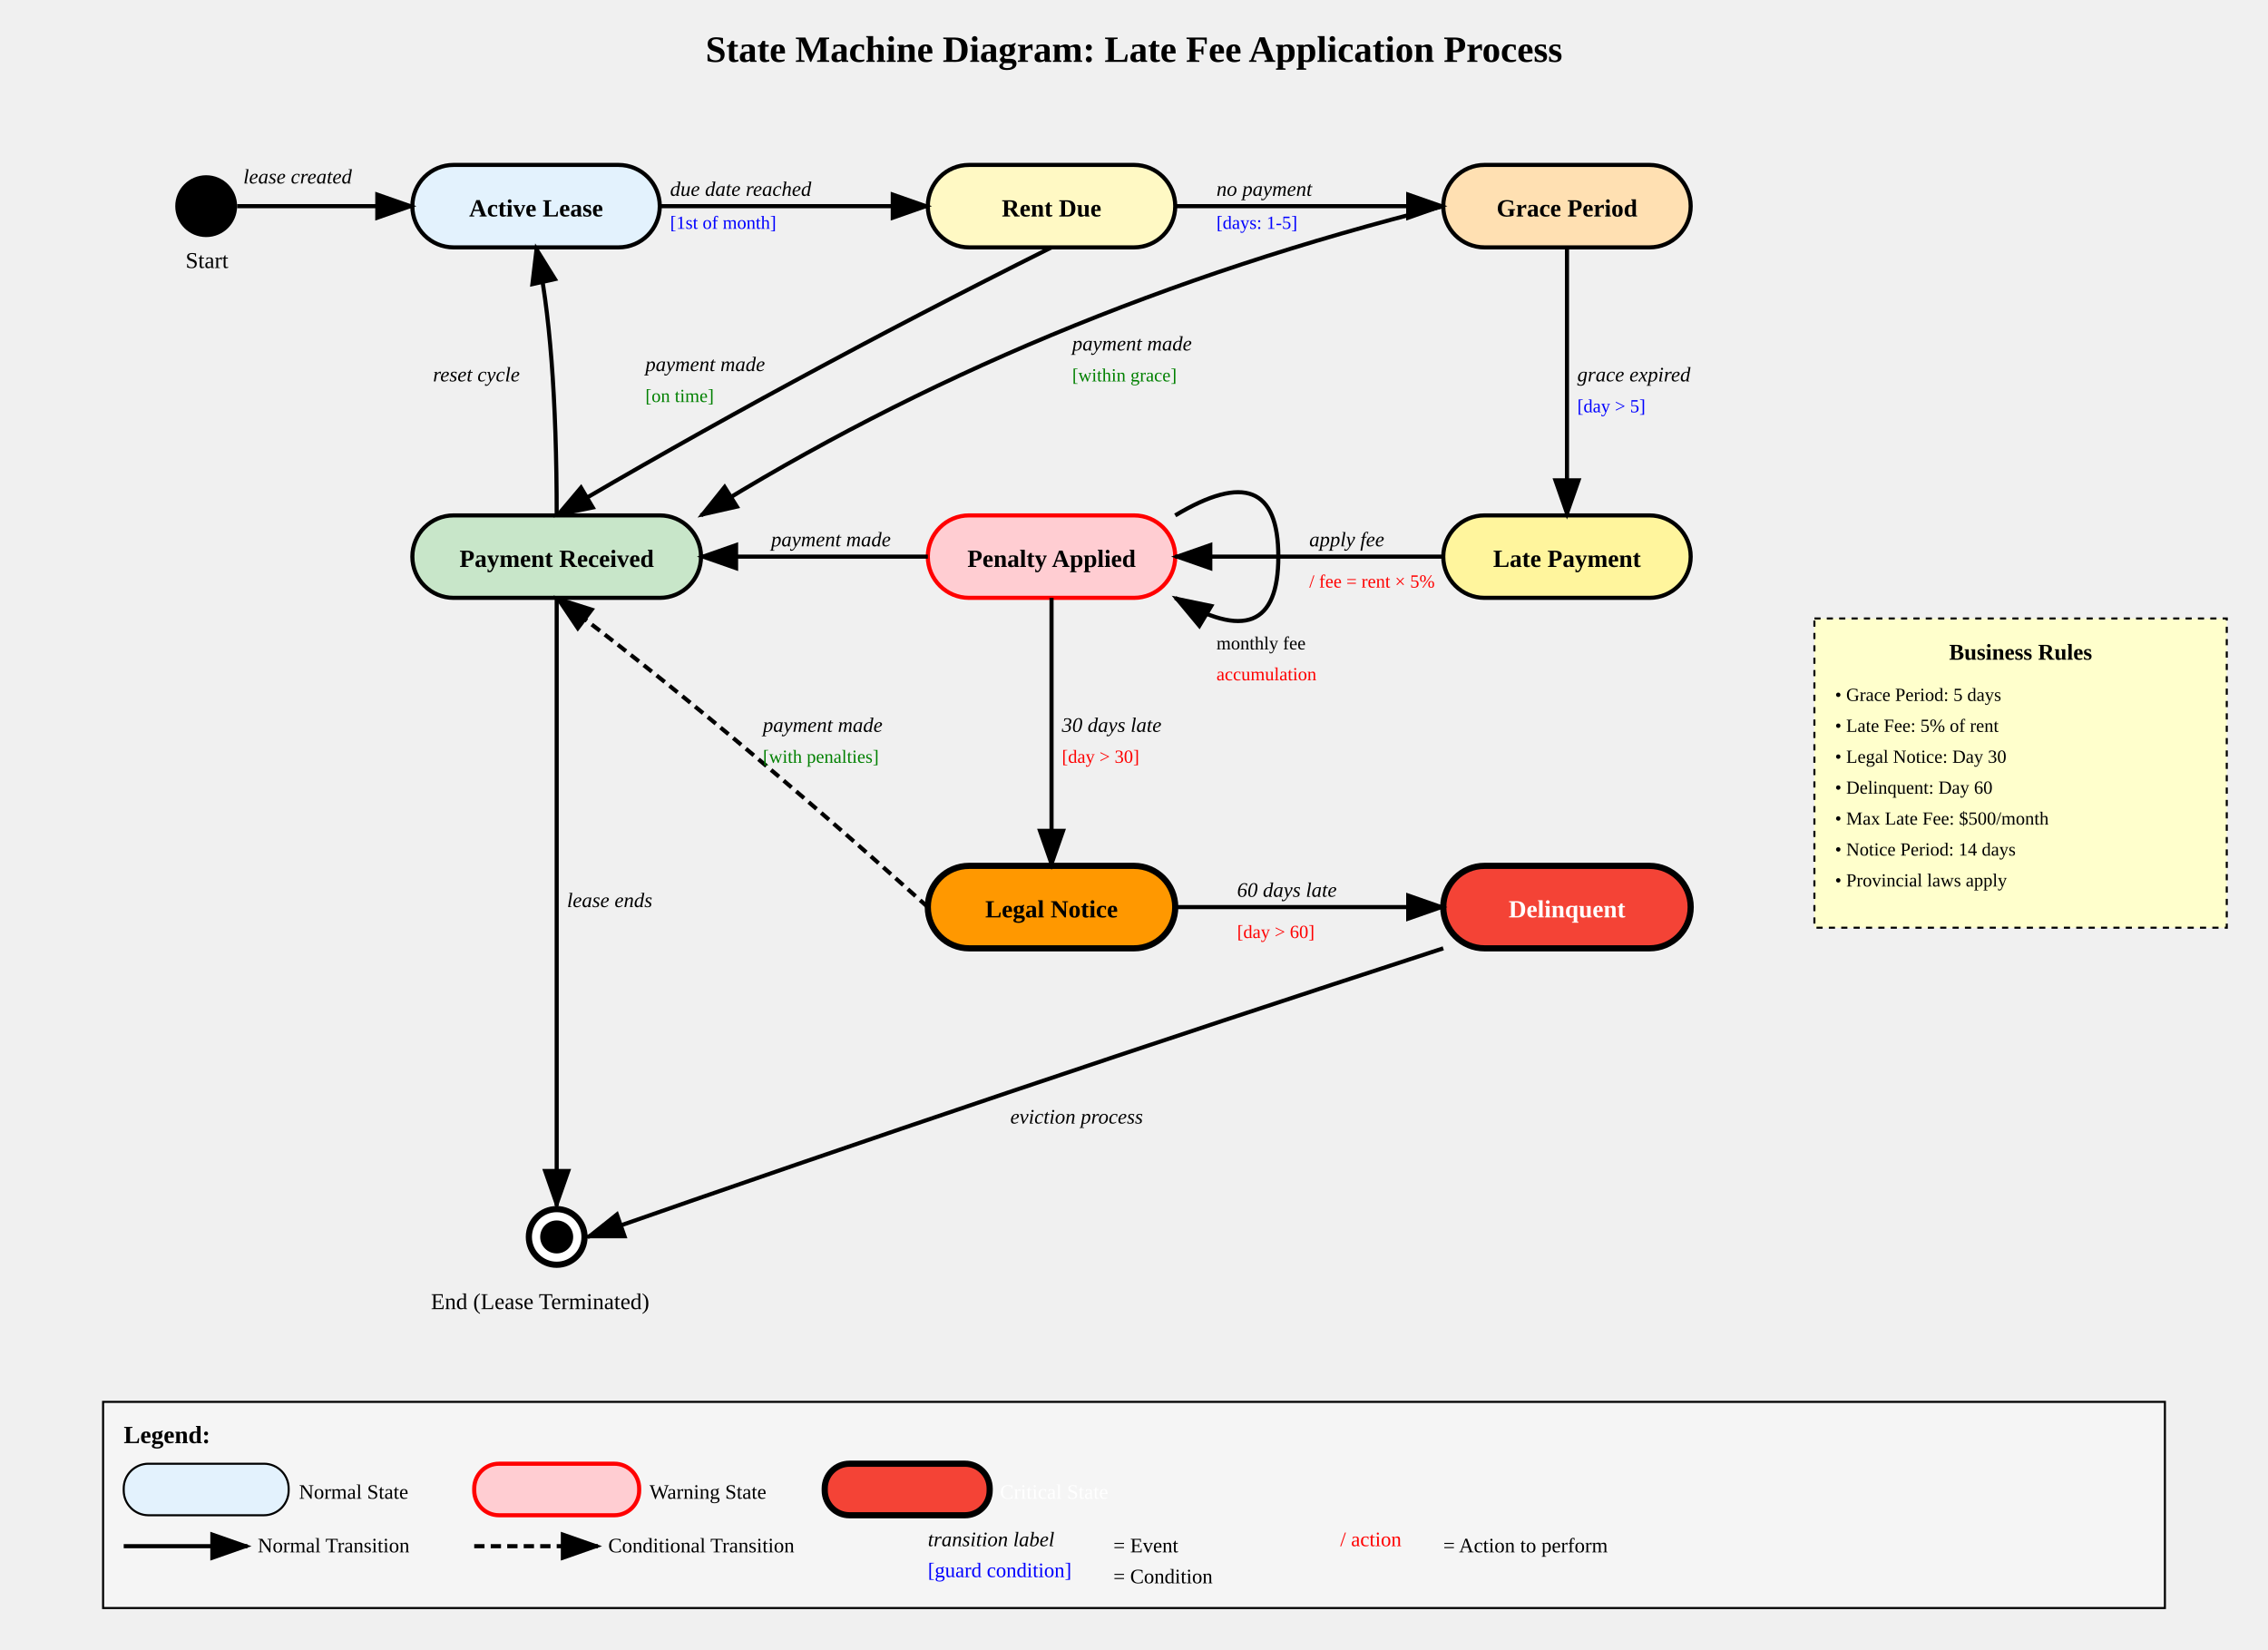
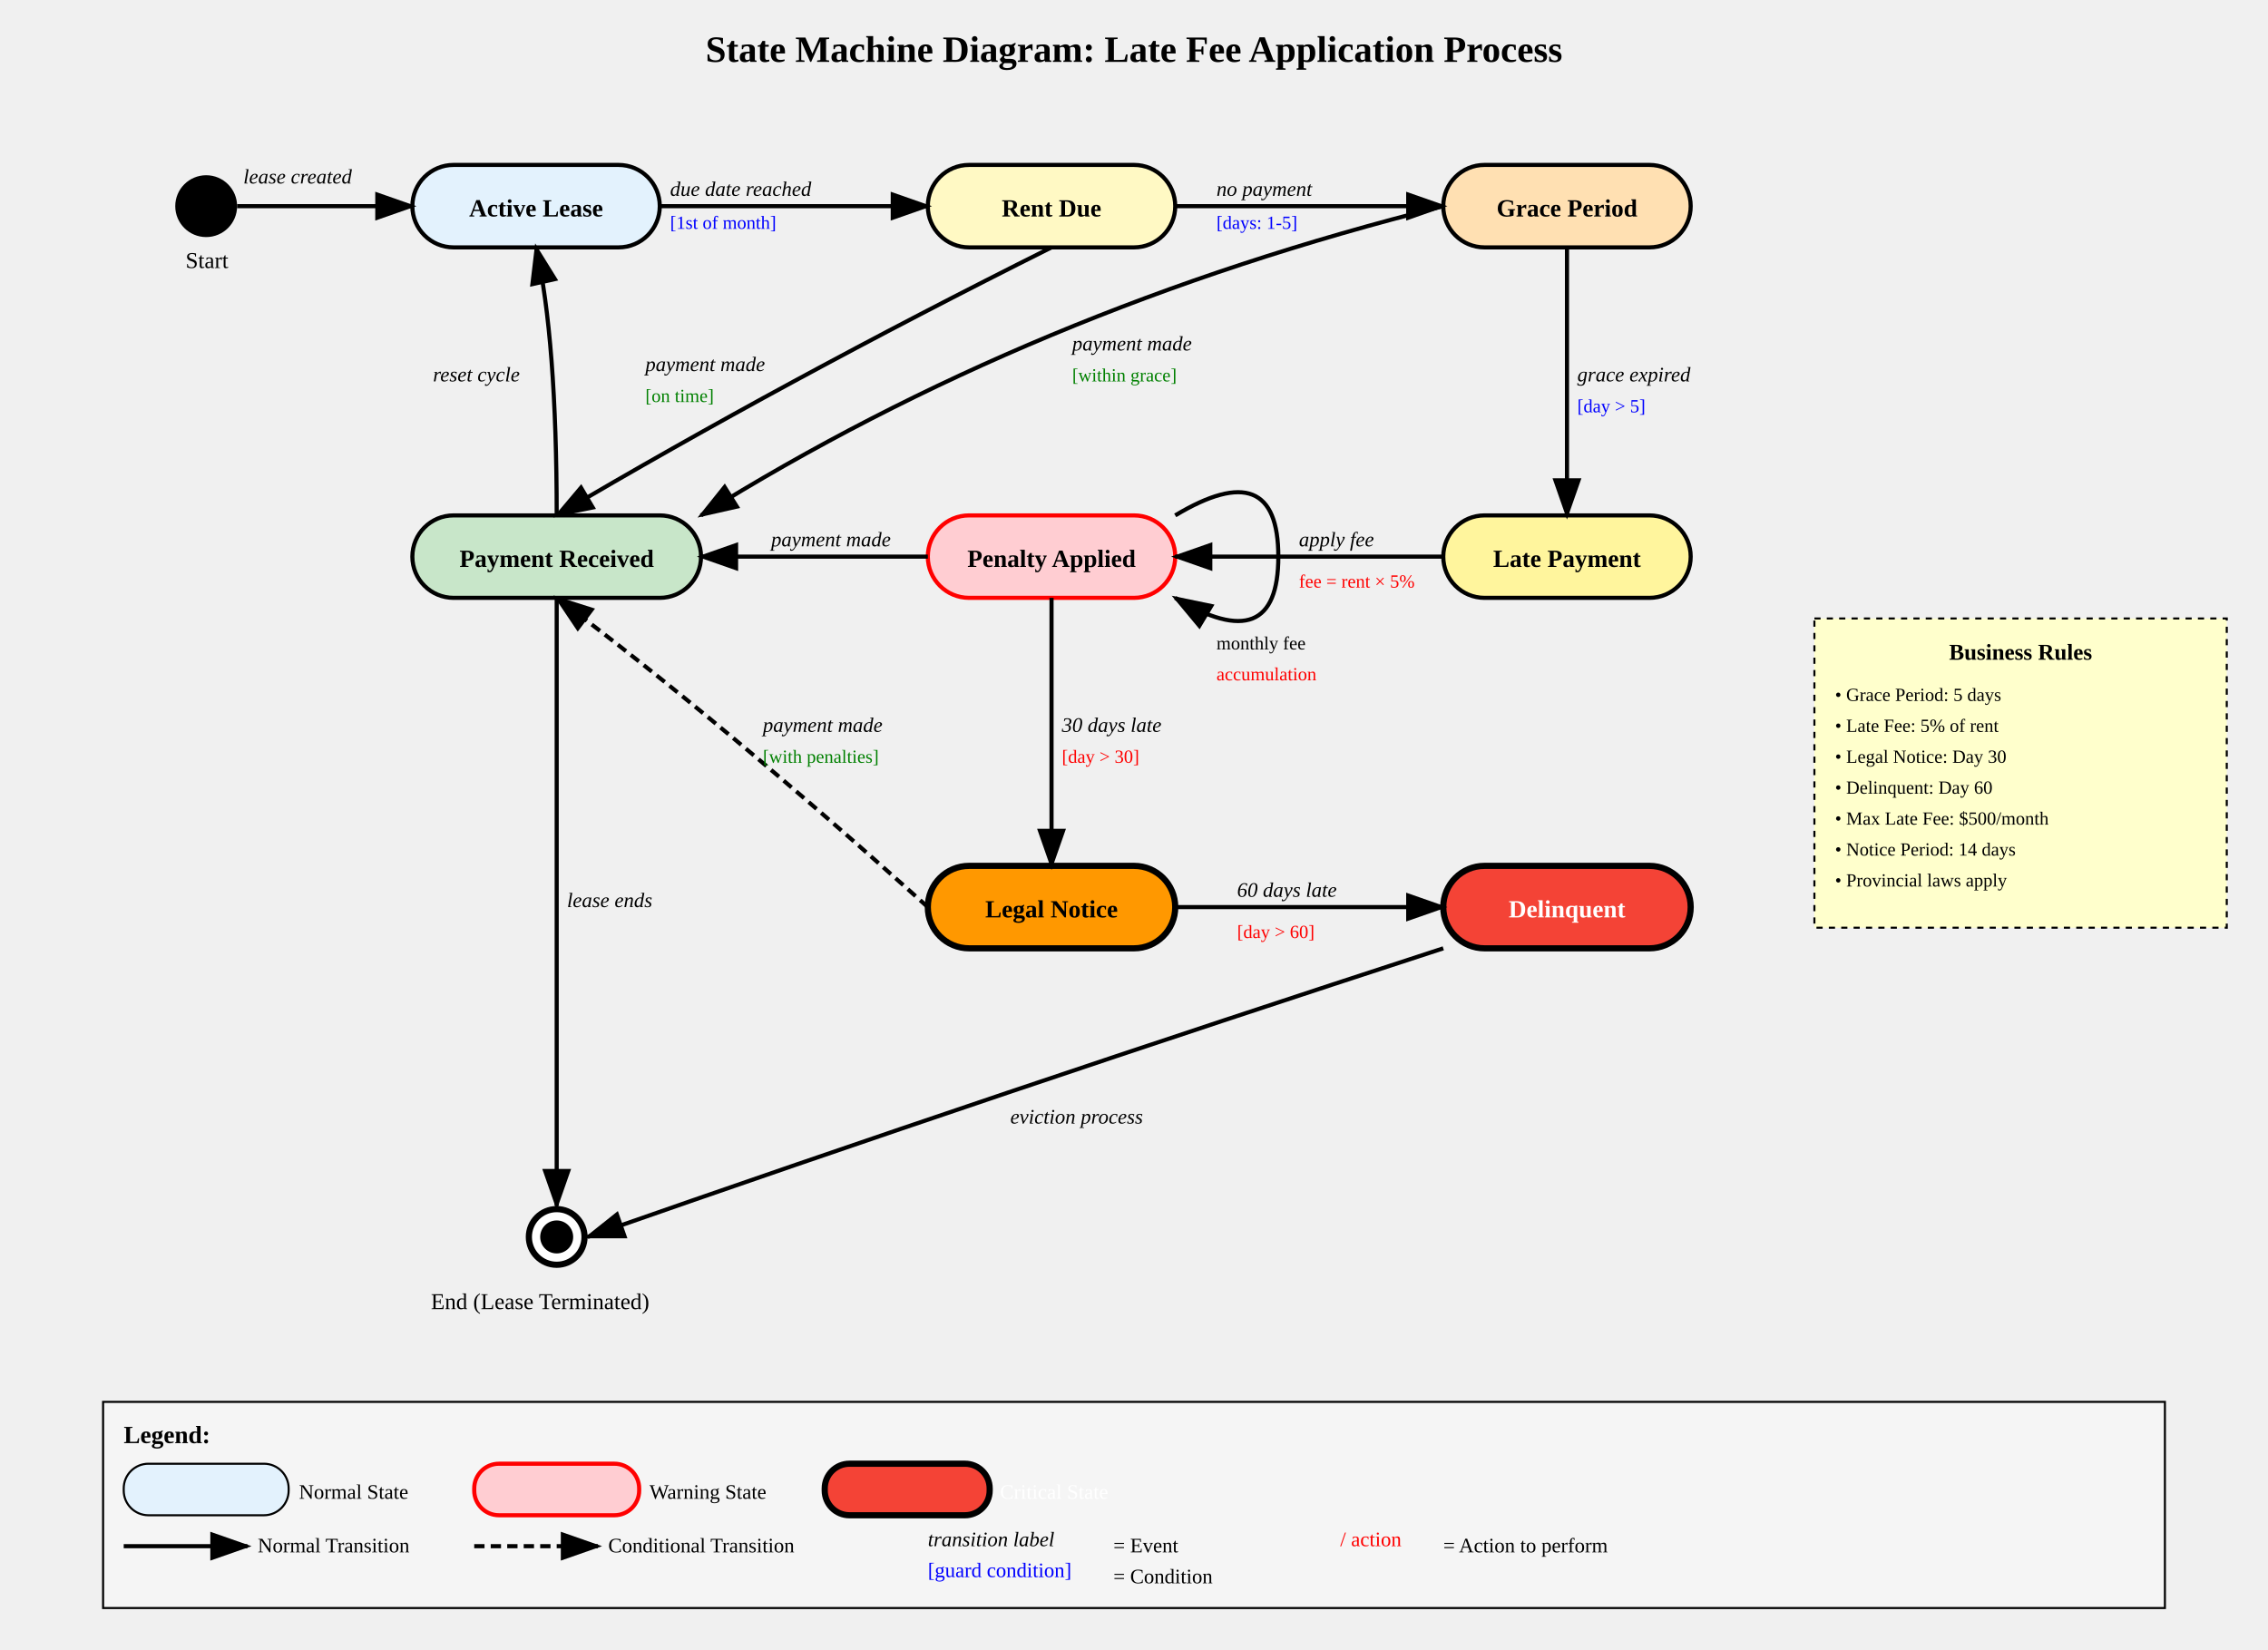
<svg xmlns="http://www.w3.org/2000/svg" width="1100" height="800">
  <text x="550" y="30" font-size="18" font-weight="bold" text-anchor="middle">
    State Machine Diagram: Late Fee Application Process
  </text>
  <circle cx="100" cy="100" r="15" fill="black" />
  <text x="90" y="130" font-size="11">Start</text>
  <rect x="200" y="80" width="120" height="40" rx="20" fill="#E3F2FD" stroke="black" stroke-width="2" />
  <text x="260" y="105" text-anchor="middle" font-size="12" font-weight="bold">Active Lease</text>
  <rect x="450" y="80" width="120" height="40" rx="20" fill="#FFF9C4" stroke="black" stroke-width="2" />
  <text x="510" y="105" text-anchor="middle" font-size="12" font-weight="bold">Rent Due</text>
  <rect x="700" y="80" width="120" height="40" rx="20" fill="#FFE0B2" stroke="black" stroke-width="2" />
  <text x="760" y="105" text-anchor="middle" font-size="12" font-weight="bold">Grace Period</text>
  <rect x="700" y="250" width="120" height="40" rx="20" fill="#FFF59D" stroke="black" stroke-width="2" />
  <text x="760" y="275" text-anchor="middle" font-size="12" font-weight="bold">Late Payment</text>
  <rect x="450" y="250" width="120" height="40" rx="20" fill="#FFCDD2" stroke="red" stroke-width="2" />
  <text x="510" y="275" text-anchor="middle" font-size="12" font-weight="bold">Penalty Applied</text>
  <rect x="200" y="250" width="140" height="40" rx="20" fill="#C8E6C9" stroke="black" stroke-width="2" />
  <text x="270" y="275" text-anchor="middle" font-size="12" font-weight="bold">Payment Received</text>
  <rect x="450" y="420" width="120" height="40" rx="20" fill="#FF9800" stroke="black" stroke-width="3" />
  <text x="510" y="445" text-anchor="middle" font-size="12" font-weight="bold">Legal Notice</text>
  <rect x="700" y="420" width="120" height="40" rx="20" fill="#F44336" stroke="black" stroke-width="3" />
  <text x="760" y="445" text-anchor="middle" font-size="12" font-weight="bold" fill="white">Delinquent</text>
  <circle cx="270" cy="600" r="15" fill="black" />
  <circle cx="270" cy="600" r="12" fill="white" />
  <circle cx="270" cy="600" r="8" fill="black" />
  <text x="209" y="635" font-size="11">End (Lease Terminated)</text>
  <line x1="115" y1="100" x2="200" y2="100" stroke="black" stroke-width="2" marker-end="url(#arrowhead)" />
  <text x="118" y="89" font-size="10" font-style="italic">lease created</text>
  <line x1="320" y1="100" x2="450" y2="100" stroke="black" stroke-width="2" marker-end="url(#arrowhead)" />
  <text x="325" y="95" font-size="10" font-style="italic">due date reached</text>
  <text x="325" y="111" font-size="9" fill="blue">[1st of month]</text>
  <line x1="570" y1="100" x2="700" y2="100" stroke="black" stroke-width="2" marker-end="url(#arrowhead)" />
  <text x="590" y="95" font-size="10" font-style="italic">no payment</text>
  <text x="590" y="111" font-size="9" fill="blue">[days: 1-5]</text>
  <line x1="760" y1="120" x2="760" y2="250" stroke="black" stroke-width="2" marker-end="url(#arrowhead)" />
  <text x="765" y="185" font-size="10" font-style="italic">grace expired</text>
  <text x="765" y="200" font-size="9" fill="blue">[day &gt; 5]</text>
  <line x1="700" y1="270" x2="570" y2="270" stroke="black" stroke-width="2" marker-end="url(#arrowhead)" />
-   <text x="635" y="265" font-size="10" font-style="italic">apply fee</text>
-   <text x="635" y="285" font-size="9" fill="red">/ fee = rent × 5%</text>
+   <text x="630" y="265" font-size="10" font-style="italic">apply fee</text>
+   <text x="630" y="285" font-size="9" fill="red"> fee = rent × 5%</text>
  <line x1="450" y1="270" x2="340" y2="270" stroke="black" stroke-width="2" marker-end="url(#arrowhead)" />
  <text x="374" y="265" font-size="10" font-style="italic">payment made</text>
  <path d="M 270 250 Q 270 165 260 120" fill="none" stroke="black" stroke-width="2" marker-end="url(#arrowhead)" />
  <text x="210" y="185" font-size="10" font-style="italic">reset cycle</text>
  <path d="M 510 120 Q 380 185 270 250" fill="none" stroke="black" stroke-width="2" marker-end="url(#arrowhead)" />
  <text x="313" y="180" font-size="10" font-style="italic">payment made</text>
  <text x="313" y="195" font-size="9" fill="green">[on time]</text>
  <path d="M 700 100 Q 500 150 340 250" fill="none" stroke="black" stroke-width="2" marker-end="url(#arrowhead)" />
  <text x="520" y="170" font-size="10" font-style="italic">payment made</text>
  <text x="520" y="185" font-size="9" fill="green">[within grace]</text>
  <line x1="510" y1="290" x2="510" y2="420" stroke="black" stroke-width="2" marker-end="url(#arrowhead)" />
  <text x="515" y="355" font-size="10" font-style="italic">30 days late</text>
  <text x="515" y="370" font-size="9" fill="red">[day &gt; 30]</text>
  <line x1="570" y1="440" x2="700" y2="440" stroke="black" stroke-width="2" marker-end="url(#arrowhead)" />
  <text x="600" y="435" font-size="10" font-style="italic">60 days late</text>
  <text x="600" y="455" font-size="9" fill="red">[day &gt; 60]</text>
  <path d="M 700 460 Q 485 530 285 600" fill="none" stroke="black" stroke-width="2" marker-end="url(#arrowhead)" />
  <text x="490" y="545" font-size="10" font-style="italic">eviction process</text>
  <line x1="270" y1="290" x2="270" y2="585" stroke="black" stroke-width="2" marker-end="url(#arrowhead)" />
  <text x="275" y="440" font-size="10" font-style="italic">lease ends</text>
  <path d="M 450 440 Q 350 350 270 290" fill="none" stroke="black" stroke-width="2" stroke-dasharray="5,3" marker-end="url(#arrowhead)" />
  <text x="370" y="355" font-size="10" font-style="italic">payment made</text>
  <text x="370" y="370" font-size="9" fill="green">[with penalties]</text>
  <path d="M 570 250 Q 620 220 620 270 Q 620 320 570 290" fill="none" stroke="black" stroke-width="2" marker-end="url(#arrowhead)" />
  <text x="590" y="315" font-size="9">monthly fee</text>
  <text x="590" y="330" font-size="9" fill="red">accumulation</text>
  <defs>
    <marker id="arrowhead" markerWidth="10" markerHeight="7" refX="9" refY="3.5" orient="auto">
      <polygon points="0 0, 10 3.5, 0 7" fill="black" />
    </marker>
  </defs>
  <rect x="50" y="680" width="1000" height="100" fill="#F5F5F5" stroke="black" stroke-width="1" />
  <text x="60" y="700" font-size="12" font-weight="bold">Legend:</text>
  <rect x="60" y="710" width="80" height="25" rx="12" fill="#E3F2FD" stroke="black" />
  <text x="145" y="727" font-size="10">Normal State</text>
  <rect x="230" y="710" width="80" height="25" rx="12" fill="#FFCDD2" stroke="red" stroke-width="2" />
  <text x="315" y="727" font-size="10">Warning State</text>
  <rect x="400" y="710" width="80" height="25" rx="12" fill="#F44336" stroke="black" stroke-width="3" />
  <text x="485" y="727" font-size="10" fill="white">Critical State</text>
  <line x1="60" y1="750" x2="120" y2="750" stroke="black" stroke-width="2" marker-end="url(#arrowhead)" />
  <text x="125" y="753" font-size="10">Normal Transition</text>
  <line x1="230" y1="750" x2="290" y2="750" stroke="black" stroke-width="2" stroke-dasharray="5,3" marker-end="url(#arrowhead)" />
  <text x="295" y="753" font-size="10">Conditional Transition</text>
  <text x="450" y="750" font-size="10" font-style="italic">transition label</text>
  <text x="540" y="753" font-size="10">= Event</text>
  <text x="450" y="765" font-size="10" fill="blue">[guard condition]</text>
  <text x="540" y="768" font-size="10">= Condition</text>
  <text x="650" y="750" font-size="10" fill="red">/ action</text>
  <text x="700" y="753" font-size="10">= Action to perform</text>
  <rect x="880" y="300" width="200" height="150" fill="#FFFFCC" stroke="black" stroke-dasharray="3,3" />
  <text x="980" y="320" text-anchor="middle" font-size="11" font-weight="bold">Business Rules</text>
  <text x="890" y="340" font-size="9">• Grace Period: 5 days</text>
  <text x="890" y="355" font-size="9">• Late Fee: 5% of rent</text>
  <text x="890" y="370" font-size="9">• Legal Notice: Day 30</text>
  <text x="890" y="385" font-size="9">• Delinquent: Day 60</text>
  <text x="890" y="400" font-size="9">• Max Late Fee: $500/month</text>
  <text x="890" y="415" font-size="9">• Notice Period: 14 days</text>
  <text x="890" y="430" font-size="9">• Provincial laws apply</text>
</svg>
